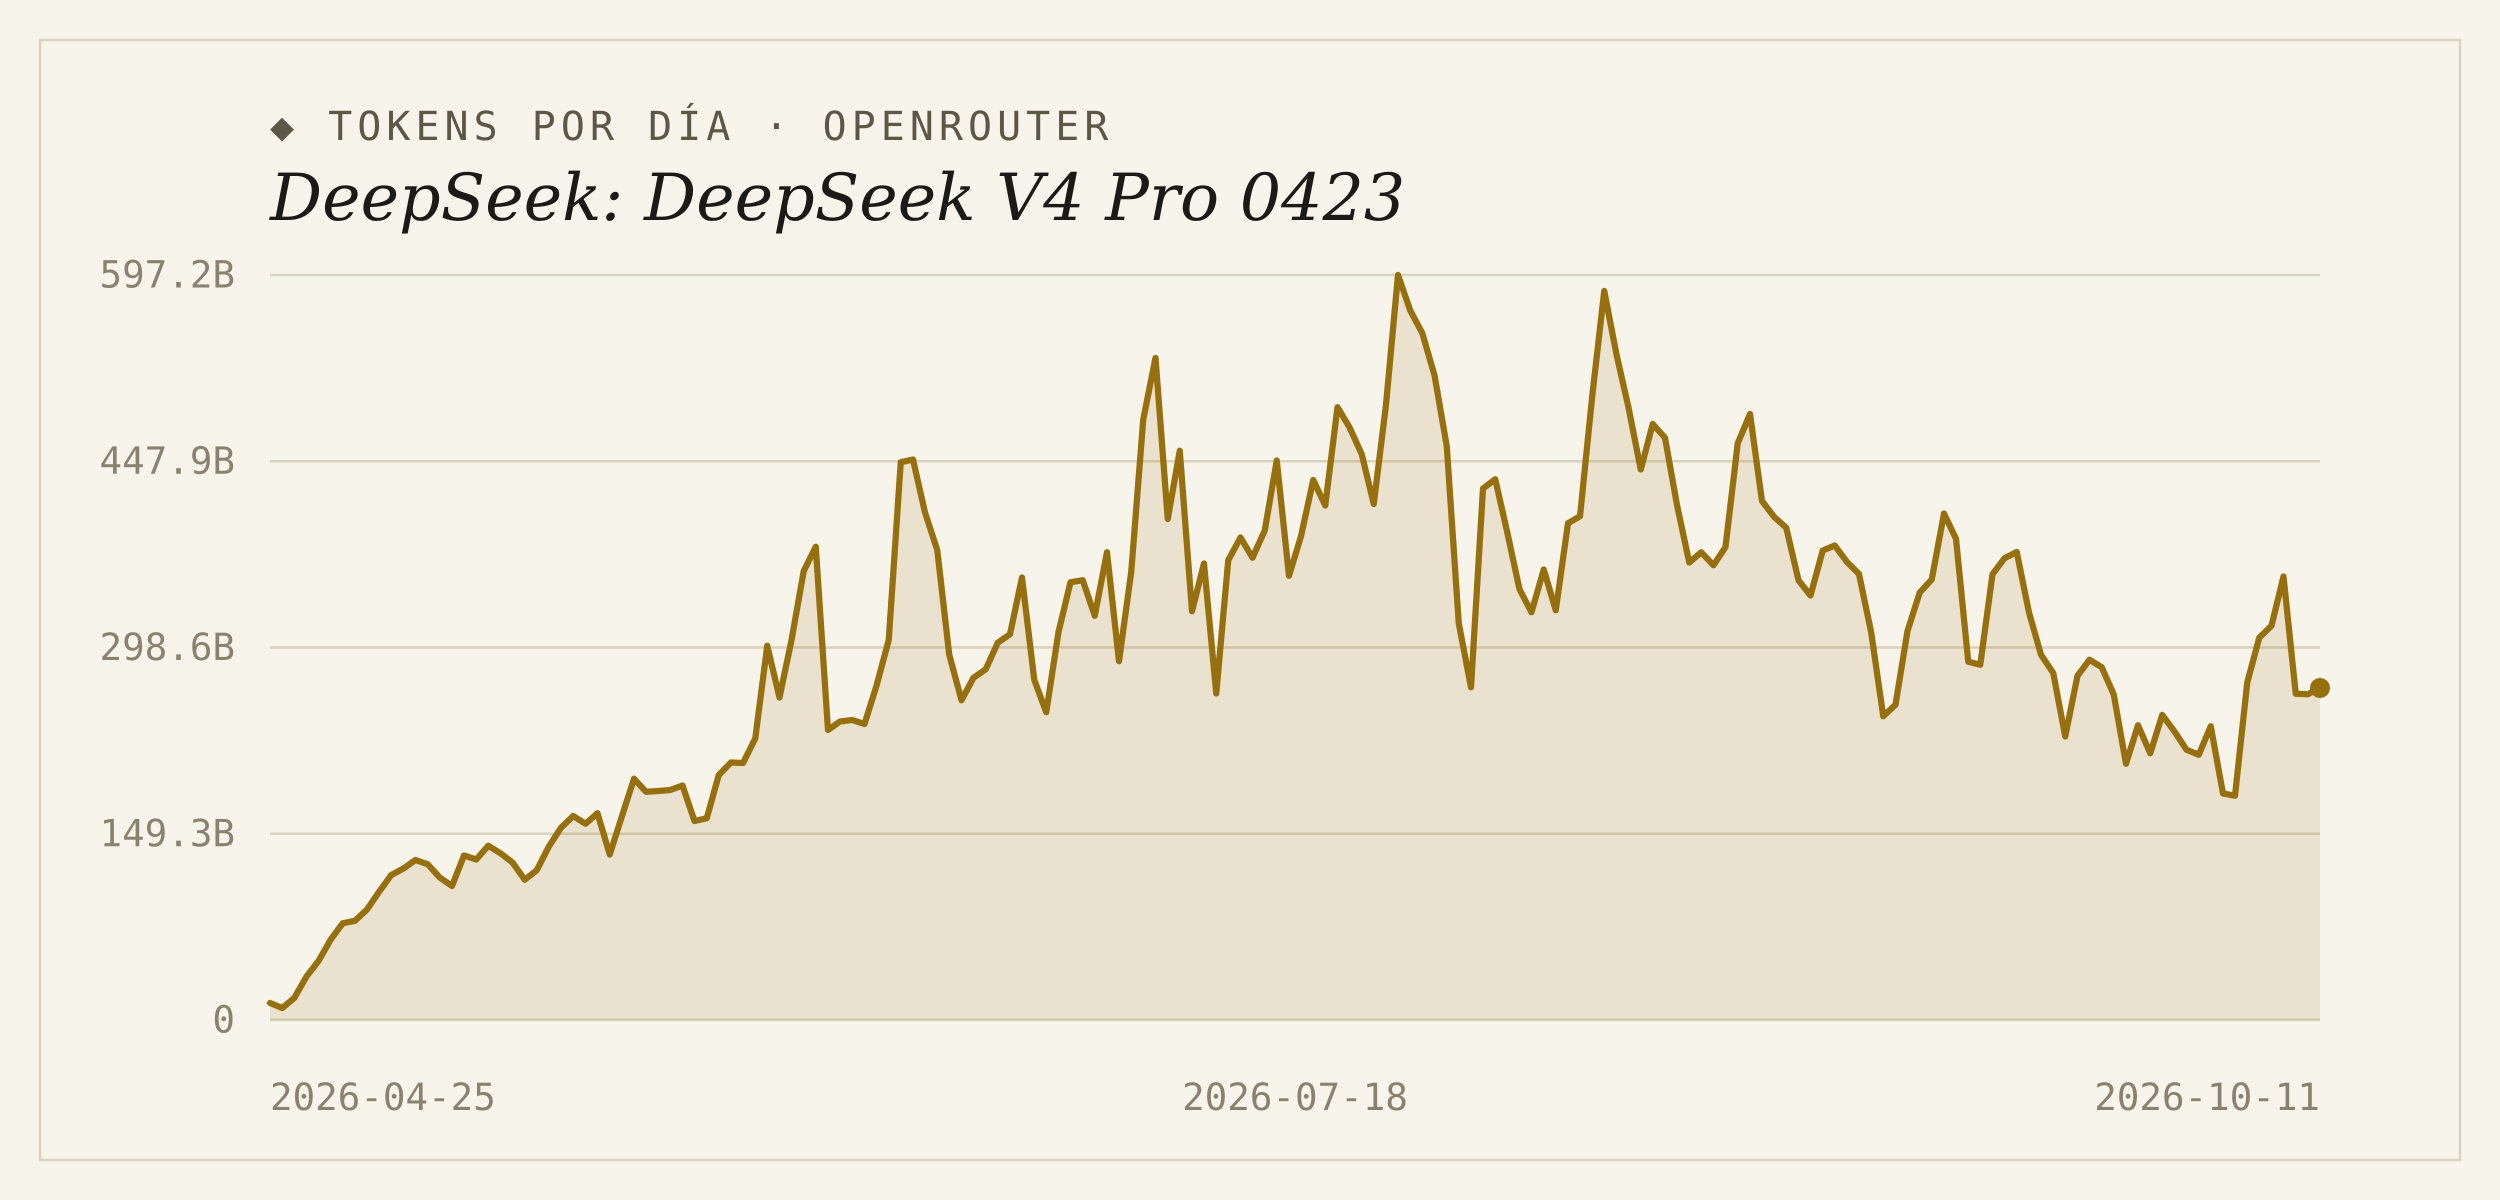
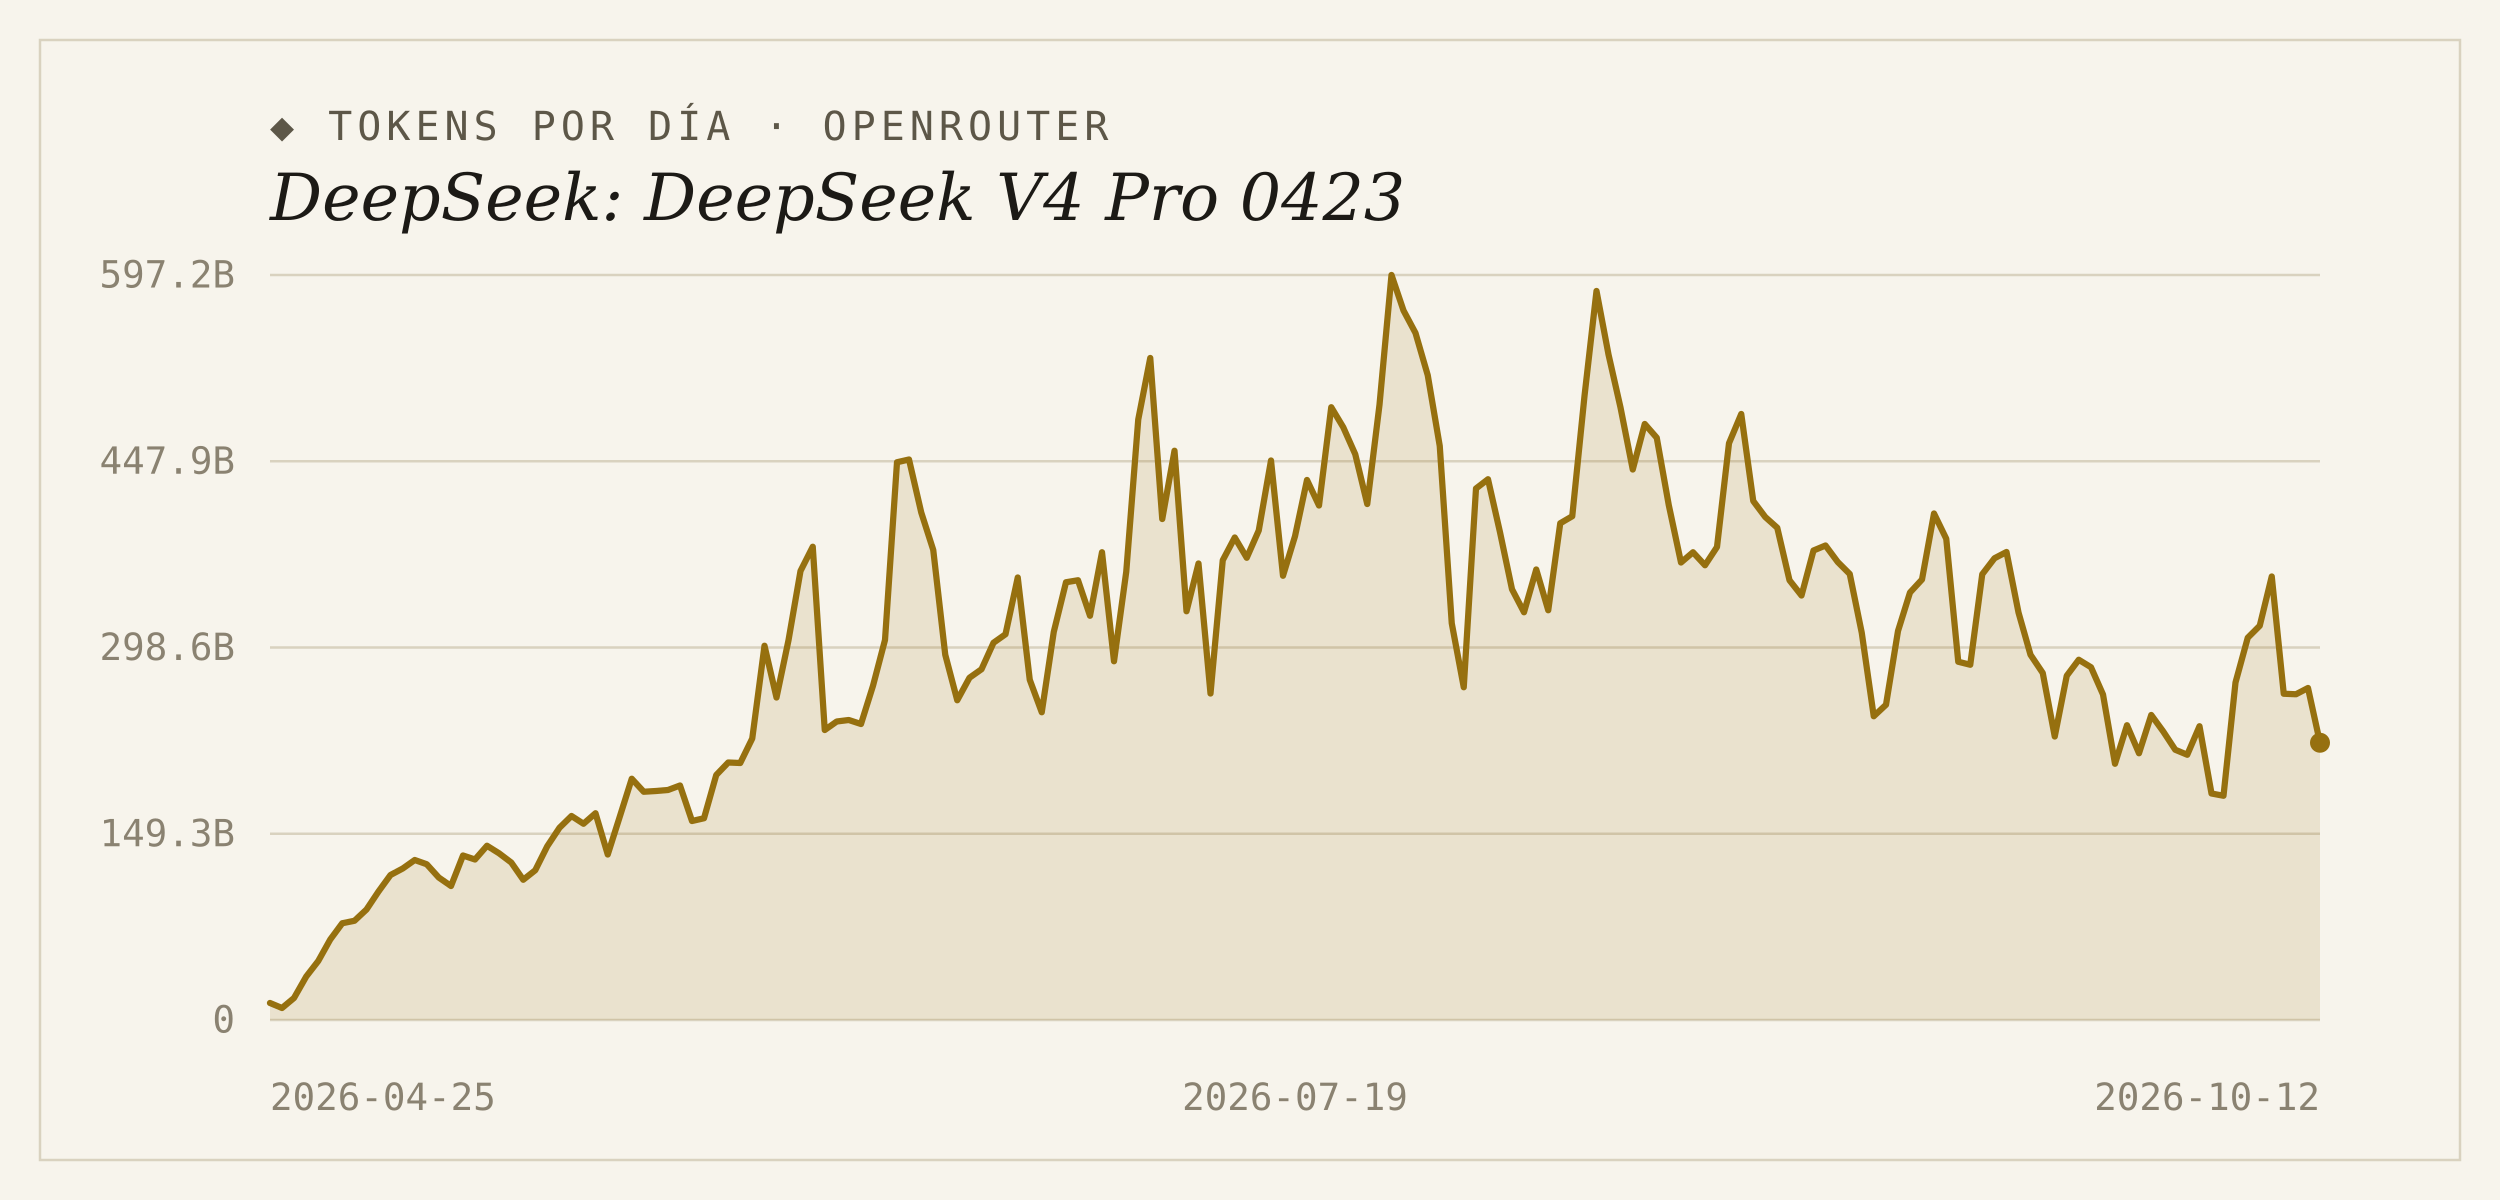
<svg xmlns="http://www.w3.org/2000/svg" width="1000" height="480" viewBox="0 0 1000 480">
  <rect width="1000" height="480" fill="#f7f4ec" />
  <rect x="16" y="16" width="968" height="448" fill="none" stroke="#d9d2bf" stroke-width="1" />
  <text x="108" y="56" font-family="'DejaVu Sans Mono', Consolas, monospace" font-size="16" letter-spacing="2" fill="#5d5748">◆ TOKENS POR DÍA · OPENROUTER</text>
  <text x="108" y="88" font-family="Georgia, 'DejaVu Serif', serif" font-size="26" font-style="italic" fill="#1c1a16">DeepSeek: DeepSeek V4 Pro 0423</text>
  <line x1="108" y1="408.0" x2="928" y2="408.0" stroke="#d9d2bf" stroke-width="1" />
  <text x="94" y="413" text-anchor="end" font-family="'DejaVu Sans Mono', Consolas, monospace" font-size="15" fill="#8a8271">0</text>
  <line x1="108" y1="333.5" x2="928" y2="333.5" stroke="#d9d2bf" stroke-width="1" />
  <text x="94" y="338.5" text-anchor="end" font-family="'DejaVu Sans Mono', Consolas, monospace" font-size="15" fill="#8a8271">149.3B</text>
  <line x1="108" y1="259.0" x2="928" y2="259.0" stroke="#d9d2bf" stroke-width="1" />
  <text x="94" y="264" text-anchor="end" font-family="'DejaVu Sans Mono', Consolas, monospace" font-size="15" fill="#8a8271">298.6B</text>
  <line x1="108" y1="184.5" x2="928" y2="184.5" stroke="#d9d2bf" stroke-width="1" />
  <text x="94" y="189.5" text-anchor="end" font-family="'DejaVu Sans Mono', Consolas, monospace" font-size="15" fill="#8a8271">447.9B</text>
  <line x1="108" y1="110.0" x2="928" y2="110.0" stroke="#d9d2bf" stroke-width="1" />
  <text x="94" y="115" text-anchor="end" font-family="'DejaVu Sans Mono', Consolas, monospace" font-size="15" fill="#8a8271">597.2B</text>
-   <path d="M 108,408.0 L 108.0,401.2 L 112.9,403.2 L 117.7,399.2 L 122.6,390.6 L 127.4,384.4 L 132.3,375.8 L 137.1,369.3 L 142.0,368.3 L 146.8,363.8 L 151.7,356.6 L 156.5,350.0 L 161.4,347.4 L 166.2,344.0 L 171.1,345.7 L 175.9,351.0 L 180.8,354.4 L 185.6,342.2 L 190.5,343.8 L 195.3,338.3 L 200.2,341.3 L 205.0,345.0 L 209.9,351.9 L 214.7,348.1 L 219.6,338.5 L 224.4,331.1 L 229.3,326.4 L 234.2,329.5 L 239.0,325.3 L 243.9,341.8 L 248.7,326.7 L 253.6,311.5 L 258.4,316.7 L 263.3,316.4 L 268.1,316.0 L 273.0,314.2 L 277.8,328.4 L 282.7,327.3 L 287.5,310.0 L 292.4,305.0 L 297.2,305.2 L 302.1,295.4 L 306.9,258.3 L 311.8,279.0 L 316.6,256.1 L 321.5,228.4 L 326.3,218.7 L 331.2,292.0 L 336.0,288.6 L 340.9,288.0 L 345.8,289.6 L 350.6,274.3 L 355.5,256.0 L 360.3,184.9 L 365.2,183.8 L 370.0,205.0 L 374.9,220.0 L 379.7,261.9 L 384.6,280.1 L 389.4,271.1 L 394.3,267.7 L 399.1,257.1 L 404.0,253.7 L 408.8,231.0 L 413.7,271.9 L 418.5,284.9 L 423.4,252.8 L 428.2,232.9 L 433.1,232.1 L 437.9,246.3 L 442.8,220.9 L 447.6,264.5 L 452.5,228.7 L 457.3,167.8 L 462.2,143.2 L 467.1,207.6 L 471.9,180.3 L 476.8,244.5 L 481.6,225.4 L 486.5,277.4 L 491.3,224.1 L 496.2,215.0 L 501.0,223.1 L 505.9,212.2 L 510.7,184.2 L 515.6,230.3 L 520.4,214.5 L 525.3,192.0 L 530.1,202.2 L 535.0,162.9 L 539.8,170.9 L 544.7,181.7 L 549.5,201.6 L 554.4,161.9 L 559.2,110.0 L 564.1,124.2 L 568.9,133.2 L 573.8,150.1 L 578.7,178.4 L 583.5,249.3 L 588.4,274.9 L 593.2,195.4 L 598.1,191.7 L 602.9,212.9 L 607.8,235.7 L 612.6,244.9 L 617.5,227.8 L 622.3,244.1 L 627.2,209.3 L 632.0,206.5 L 636.9,158.4 L 641.7,116.4 L 646.6,141.8 L 651.4,163.0 L 656.3,187.8 L 661.1,169.6 L 666.0,175.1 L 670.8,202.0 L 675.7,225.0 L 680.5,220.9 L 685.4,226.1 L 690.2,218.8 L 695.1,177.3 L 700.0,165.6 L 704.8,200.4 L 709.7,206.8 L 714.5,211.1 L 719.4,232.1 L 724.2,238.2 L 729.1,220.2 L 733.9,218.2 L 738.8,224.8 L 743.6,229.6 L 748.5,253.1 L 753.3,286.5 L 758.2,281.9 L 763.0,252.4 L 767.9,237.0 L 772.7,231.8 L 777.6,205.4 L 782.4,215.5 L 787.3,264.7 L 792.1,265.9 L 797.0,229.7 L 801.8,223.3 L 806.7,220.8 L 811.6,245.0 L 816.4,261.9 L 821.3,269.2 L 826.1,294.6 L 831.0,270.3 L 835.8,263.9 L 840.7,266.9 L 845.5,277.8 L 850.4,305.5 L 855.2,290.1 L 860.1,301.3 L 864.9,286.0 L 869.8,292.6 L 874.6,299.9 L 879.5,301.9 L 884.3,290.5 L 889.2,317.4 L 894.0,318.3 L 898.9,273.0 L 903.7,255.1 L 908.6,250.3 L 913.4,230.6 L 918.3,277.5 L 923.1,277.7 L 928.0,275.2 L 928.0,408.0 Z" fill="#96700f" fill-opacity="0.14" />
-   <polyline points="108.0,401.2 112.9,403.2 117.7,399.2 122.6,390.6 127.4,384.4 132.3,375.8 137.1,369.3 142.0,368.3 146.8,363.8 151.7,356.6 156.5,350.0 161.4,347.4 166.2,344.0 171.1,345.7 175.9,351.0 180.8,354.4 185.6,342.2 190.5,343.8 195.3,338.3 200.2,341.3 205.0,345.0 209.9,351.9 214.7,348.1 219.6,338.5 224.4,331.1 229.3,326.4 234.2,329.5 239.0,325.3 243.9,341.8 248.7,326.7 253.6,311.5 258.4,316.7 263.3,316.4 268.1,316.0 273.0,314.2 277.8,328.4 282.7,327.3 287.5,310.0 292.4,305.0 297.2,305.2 302.1,295.4 306.9,258.3 311.8,279.0 316.6,256.1 321.5,228.4 326.3,218.7 331.2,292.0 336.0,288.6 340.9,288.0 345.8,289.6 350.6,274.3 355.5,256.0 360.3,184.9 365.2,183.8 370.0,205.0 374.9,220.0 379.7,261.9 384.6,280.1 389.4,271.1 394.3,267.7 399.1,257.1 404.0,253.7 408.8,231.0 413.7,271.9 418.5,284.9 423.4,252.8 428.2,232.9 433.1,232.1 437.9,246.3 442.8,220.9 447.6,264.5 452.5,228.7 457.3,167.8 462.2,143.2 467.1,207.6 471.9,180.3 476.8,244.5 481.6,225.4 486.5,277.4 491.3,224.1 496.2,215.0 501.0,223.1 505.9,212.2 510.7,184.2 515.6,230.3 520.4,214.5 525.3,192.0 530.1,202.2 535.0,162.9 539.8,170.9 544.7,181.7 549.5,201.6 554.4,161.9 559.2,110.0 564.1,124.2 568.9,133.2 573.8,150.1 578.7,178.4 583.5,249.3 588.4,274.9 593.2,195.4 598.1,191.7 602.9,212.9 607.8,235.7 612.6,244.9 617.5,227.8 622.3,244.1 627.2,209.3 632.0,206.5 636.9,158.4 641.7,116.4 646.6,141.8 651.4,163.0 656.3,187.8 661.1,169.6 666.0,175.1 670.8,202.0 675.7,225.0 680.5,220.9 685.4,226.1 690.2,218.8 695.1,177.3 700.0,165.6 704.8,200.4 709.7,206.8 714.5,211.1 719.4,232.1 724.2,238.2 729.1,220.2 733.9,218.2 738.8,224.8 743.6,229.6 748.5,253.1 753.3,286.5 758.2,281.9 763.0,252.4 767.9,237.0 772.7,231.8 777.6,205.4 782.4,215.5 787.3,264.7 792.1,265.9 797.0,229.7 801.8,223.3 806.7,220.8 811.6,245.0 816.4,261.9 821.3,269.2 826.1,294.6 831.0,270.3 835.8,263.9 840.7,266.9 845.5,277.8 850.4,305.5 855.2,290.1 860.1,301.3 864.9,286.0 869.8,292.6 874.6,299.9 879.5,301.9 884.3,290.5 889.2,317.4 894.0,318.3 898.9,273.0 903.7,255.1 908.6,250.3 913.4,230.6 918.3,277.5 923.1,277.7 928.0,275.2" fill="none" stroke="#96700f" stroke-width="2.5" stroke-linejoin="round" stroke-linecap="round" />
-   <circle cx="928.0" cy="275.2" r="4" fill="#96700f" />
+   <path d="M 108,408.0 L 108.0,401.2 L 112.8,403.2 L 117.6,399.2 L 122.5,390.6 L 127.3,384.4 L 132.1,375.8 L 136.9,369.3 L 141.8,368.3 L 146.6,363.8 L 151.4,356.6 L 156.2,350.0 L 161.1,347.4 L 165.9,344.0 L 170.7,345.7 L 175.5,351.0 L 180.4,354.4 L 185.2,342.2 L 190.0,343.8 L 194.8,338.3 L 199.6,341.3 L 204.5,345.0 L 209.3,351.9 L 214.1,348.1 L 218.9,338.5 L 223.8,331.1 L 228.6,326.4 L 233.4,329.5 L 238.2,325.3 L 243.1,341.8 L 247.9,326.7 L 252.7,311.5 L 257.5,316.7 L 262.4,316.4 L 267.2,316.0 L 272.0,314.2 L 276.8,328.4 L 281.6,327.3 L 286.5,310.0 L 291.3,305.0 L 296.1,305.2 L 300.9,295.4 L 305.8,258.3 L 310.6,279.0 L 315.4,256.1 L 320.2,228.4 L 325.1,218.7 L 329.9,292.0 L 334.7,288.6 L 339.5,288.0 L 344.4,289.6 L 349.2,274.3 L 354.0,256.0 L 358.8,184.9 L 363.6,183.8 L 368.5,205.0 L 373.3,220.0 L 378.1,261.9 L 382.9,280.1 L 387.8,271.1 L 392.6,267.7 L 397.4,257.1 L 402.2,253.7 L 407.1,231.0 L 411.9,271.9 L 416.7,284.9 L 421.5,252.8 L 426.4,232.9 L 431.2,232.1 L 436.0,246.3 L 440.8,220.9 L 445.6,264.5 L 450.5,228.7 L 455.3,167.8 L 460.1,143.2 L 464.9,207.6 L 469.8,180.3 L 474.6,244.5 L 479.4,225.4 L 484.2,277.4 L 489.1,224.1 L 493.9,215.0 L 498.7,223.1 L 503.5,212.2 L 508.4,184.2 L 513.2,230.3 L 518.0,214.5 L 522.8,192.0 L 527.6,202.2 L 532.5,162.9 L 537.3,170.9 L 542.1,181.7 L 546.9,201.6 L 551.8,161.9 L 556.6,110.0 L 561.4,124.2 L 566.2,133.2 L 571.1,150.1 L 575.9,178.4 L 580.7,249.3 L 585.5,274.9 L 590.4,195.4 L 595.2,191.7 L 600.0,212.9 L 604.8,235.7 L 609.6,244.9 L 614.5,227.8 L 619.3,244.1 L 624.1,209.3 L 628.9,206.5 L 633.8,158.4 L 638.6,116.4 L 643.4,141.8 L 648.2,163.0 L 653.1,187.8 L 657.9,169.6 L 662.7,175.1 L 667.5,202.0 L 672.4,225.0 L 677.2,220.9 L 682.0,226.1 L 686.8,218.8 L 691.6,177.3 L 696.5,165.6 L 701.3,200.4 L 706.1,206.8 L 710.9,211.1 L 715.8,232.1 L 720.6,238.2 L 725.4,220.2 L 730.2,218.2 L 735.1,224.8 L 739.9,229.6 L 744.7,253.1 L 749.5,286.5 L 754.4,281.9 L 759.2,252.4 L 764.0,237.0 L 768.8,231.8 L 773.6,205.4 L 778.5,215.5 L 783.3,264.7 L 788.1,265.9 L 792.9,229.7 L 797.8,223.3 L 802.6,220.8 L 807.4,245.0 L 812.2,261.9 L 817.1,269.2 L 821.9,294.6 L 826.7,270.3 L 831.5,263.9 L 836.4,266.9 L 841.2,277.8 L 846.0,305.5 L 850.8,290.1 L 855.6,301.3 L 860.5,286.0 L 865.3,292.6 L 870.1,299.9 L 874.9,301.9 L 879.8,290.5 L 884.6,317.4 L 889.4,318.3 L 894.2,273.0 L 899.1,255.1 L 903.9,250.3 L 908.7,230.6 L 913.5,277.5 L 918.4,277.7 L 923.2,275.2 L 928.0,297.1 L 928.0,408.0 Z" fill="#96700f" fill-opacity="0.14" />
+   <polyline points="108.0,401.2 112.8,403.2 117.6,399.2 122.5,390.6 127.3,384.4 132.1,375.8 136.9,369.3 141.8,368.3 146.6,363.8 151.4,356.6 156.2,350.0 161.1,347.4 165.9,344.0 170.7,345.7 175.5,351.0 180.4,354.4 185.2,342.2 190.0,343.8 194.8,338.3 199.6,341.3 204.5,345.0 209.3,351.9 214.1,348.1 218.9,338.5 223.8,331.1 228.6,326.4 233.4,329.5 238.2,325.3 243.1,341.8 247.9,326.7 252.7,311.5 257.5,316.7 262.4,316.4 267.2,316.0 272.0,314.2 276.8,328.4 281.6,327.3 286.5,310.0 291.3,305.0 296.1,305.2 300.9,295.4 305.8,258.3 310.6,279.0 315.4,256.1 320.2,228.4 325.1,218.7 329.9,292.0 334.7,288.6 339.5,288.0 344.4,289.6 349.2,274.3 354.0,256.0 358.8,184.9 363.6,183.8 368.5,205.0 373.3,220.0 378.1,261.9 382.9,280.1 387.8,271.1 392.6,267.7 397.4,257.1 402.2,253.7 407.1,231.0 411.9,271.9 416.7,284.9 421.5,252.8 426.4,232.9 431.2,232.1 436.0,246.3 440.8,220.9 445.6,264.5 450.5,228.7 455.3,167.8 460.1,143.2 464.9,207.6 469.8,180.3 474.6,244.5 479.4,225.4 484.2,277.4 489.1,224.1 493.9,215.0 498.7,223.1 503.5,212.2 508.4,184.2 513.2,230.3 518.0,214.5 522.8,192.0 527.6,202.2 532.5,162.9 537.3,170.9 542.1,181.7 546.9,201.6 551.8,161.9 556.6,110.0 561.4,124.2 566.2,133.2 571.1,150.1 575.9,178.4 580.7,249.3 585.5,274.9 590.4,195.4 595.2,191.7 600.0,212.9 604.8,235.7 609.6,244.9 614.5,227.8 619.3,244.1 624.1,209.3 628.9,206.5 633.8,158.4 638.6,116.4 643.4,141.8 648.2,163.0 653.1,187.8 657.9,169.6 662.7,175.1 667.5,202.0 672.4,225.0 677.2,220.9 682.0,226.1 686.8,218.8 691.6,177.3 696.5,165.6 701.3,200.4 706.1,206.8 710.9,211.1 715.8,232.1 720.6,238.2 725.4,220.2 730.2,218.2 735.1,224.8 739.9,229.6 744.7,253.1 749.5,286.5 754.4,281.9 759.2,252.4 764.0,237.0 768.8,231.8 773.6,205.4 778.5,215.5 783.3,264.7 788.1,265.9 792.9,229.7 797.8,223.3 802.6,220.8 807.4,245.0 812.2,261.9 817.1,269.2 821.9,294.6 826.7,270.3 831.5,263.9 836.4,266.9 841.2,277.8 846.0,305.5 850.8,290.1 855.6,301.3 860.5,286.0 865.3,292.6 870.1,299.9 874.9,301.9 879.8,290.5 884.6,317.4 889.4,318.3 894.2,273.0 899.1,255.1 903.9,250.3 908.7,230.6 913.5,277.5 918.4,277.7 923.2,275.2 928.0,297.1" fill="none" stroke="#96700f" stroke-width="2.5" stroke-linejoin="round" stroke-linecap="round" />
+   <circle cx="928.0" cy="297.1" r="4" fill="#96700f" />
  <text x="108" y="444" text-anchor="start" font-family="'DejaVu Sans Mono', Consolas, monospace" font-size="15" fill="#8a8271">2026-04-25</text>
-   <text x="518" y="444" text-anchor="middle" font-family="'DejaVu Sans Mono', Consolas, monospace" font-size="15" fill="#8a8271">2026-07-18</text>
-   <text x="928" y="444" text-anchor="end" font-family="'DejaVu Sans Mono', Consolas, monospace" font-size="15" fill="#8a8271">2026-10-11</text>
+   <text x="518" y="444" text-anchor="middle" font-family="'DejaVu Sans Mono', Consolas, monospace" font-size="15" fill="#8a8271">2026-07-19</text>
+   <text x="928" y="444" text-anchor="end" font-family="'DejaVu Sans Mono', Consolas, monospace" font-size="15" fill="#8a8271">2026-10-12</text>
</svg>
